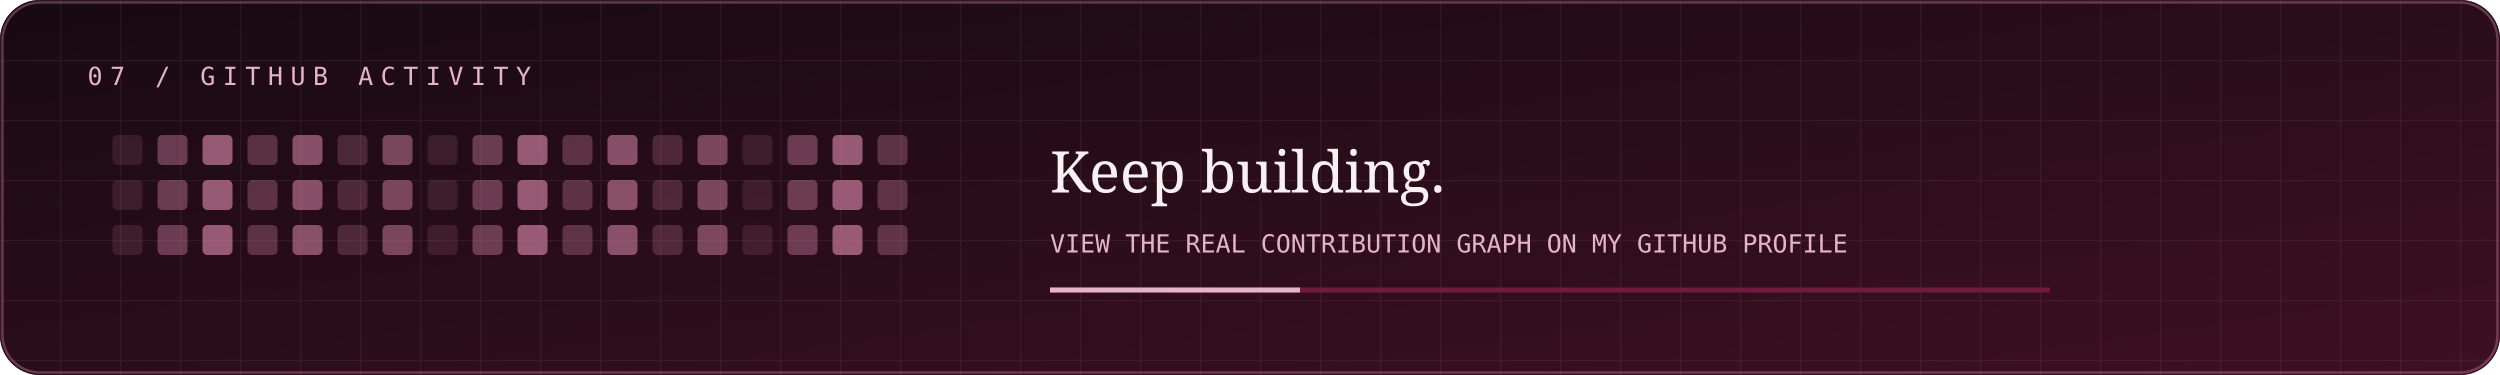
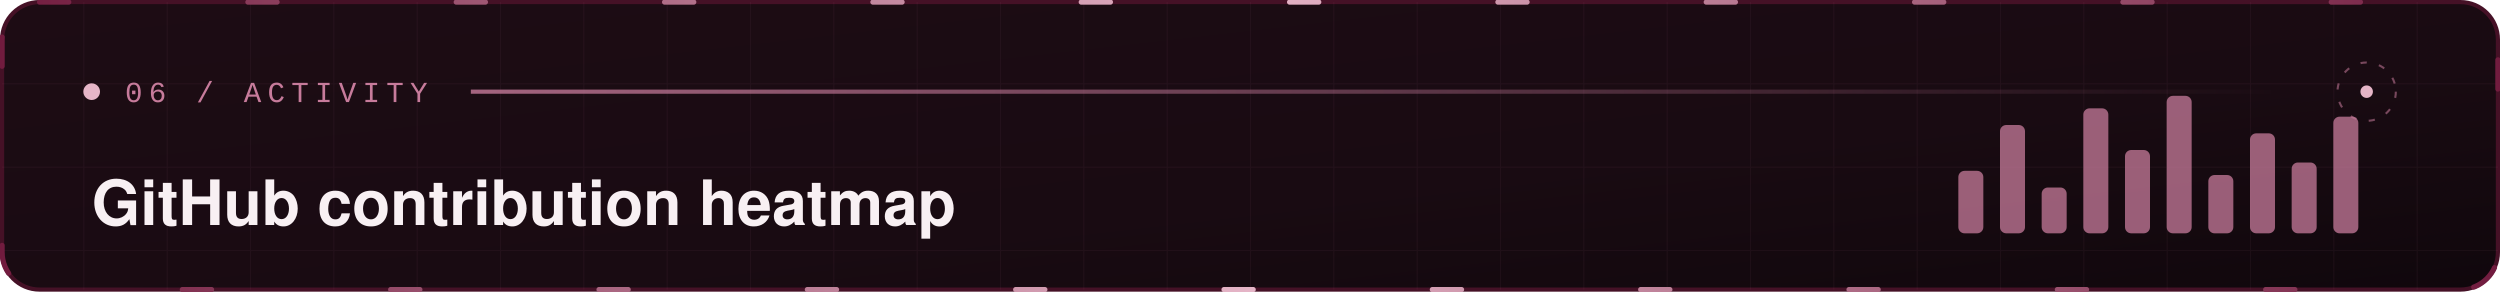
- <svg xmlns="http://www.w3.org/2000/svg" width="1000" height="150" viewBox="0 0 1000 150" role="img" aria-labelledby="title desc">
+ <svg xmlns="http://www.w3.org/2000/svg" viewBox="0 0 1200 140" width="1200" height="140" role="img" aria-label="Activity: GitHub contribution heatmap">
  <defs>
-     <linearGradient id="panel" x1="0" y1="0" x2="1" y2="1">
-       <stop offset="0" stop-color="#190b12" />
-       <stop offset="1" stop-color="#451126" />
+     <linearGradient id="ac-bg" x1="0" y1="0" x2="1" y2="1">
+       <stop offset="0" stop-color="#1d0c14" />
+       <stop offset="0.6" stop-color="#190B12" />
+       <stop offset="1" stop-color="#10070C" />
    </linearGradient>
-     <linearGradient id="rose" x1="0" y1="0" x2="1" y2="0">
-       <stop offset="0" stop-color="#701a3d" />
-       <stop offset=".5" stop-color="#e5b5c7" />
-       <stop offset="1" stop-color="#c77b9b" />
+     <linearGradient id="ac-edge" x1="0" y1="0" x2="1" y2="0">
+       <stop offset="0" stop-color="#701A3D" />
+       <stop offset="0.5" stop-color="#E5B5C7" />
+       <stop offset="1" stop-color="#701A3D" />
    </linearGradient>
-     <linearGradient id="shine" x1="0" y1="0" x2="1" y2="0">
-       <stop offset="0" stop-color="#f8f0f3" stop-opacity="0" />
-       <stop offset=".5" stop-color="#f8f0f3" stop-opacity=".20" />
-       <stop offset="1" stop-color="#f8f0f3" stop-opacity="0" />
+     <linearGradient id="ac-scan" x1="0" y1="0" x2="1" y2="0">
+       <stop offset="0" stop-color="#E5B5C7" stop-opacity="0" />
+       <stop offset="0.5" stop-color="#E5B5C7" stop-opacity="0.09" />
+       <stop offset="1" stop-color="#E5B5C7" stop-opacity="0" />
    </linearGradient>
-     <pattern id="grid" width="24" height="24" patternUnits="userSpaceOnUse">
-       <path d="M24 0H0V24" fill="none" stroke="#e5b5c7" stroke-opacity=".075" stroke-width="1" />
+     <linearGradient id="ac-rule" x1="0" y1="0" x2="1" y2="0">
+       <stop offset="0" stop-color="#C77B9B" stop-opacity="0.8" />
+       <stop offset="1" stop-color="#C77B9B" stop-opacity="0" />
+     </linearGradient>
+     <pattern id="ac-grid" width="40" height="40" patternUnits="userSpaceOnUse">
+       <path d="M40 0H0V40" fill="none" stroke="#C77B9B" stroke-opacity="0.06" stroke-width="1" />
    </pattern>
+     <clipPath id="ac-clip">
+       <rect x="1" y="1" width="1198" height="138" rx="18" />
+     </clipPath>
  </defs>
-   <rect width="1000" height="150" rx="16" fill="#10070c" />
-   <rect width="1000" height="150" rx="16" fill="url(#panel)" opacity=".86" />
-   <rect width="1000" height="150" rx="16" fill="url(#grid)" />
-   <rect x="-180" y="0" width="90" height="150" fill="url(#shine)">
-     <animate attributeName="x" values="-180;1180" dur="8s" repeatCount="indefinite" />
-   </rect>
-   <rect x="1" y="1" width="998" height="148" rx="15" fill="none" stroke="#c77b9b" stroke-opacity=".4" />
-   <text x="35" y="34" font-family="monospace" font-size="10" letter-spacing="3" fill="#e5b5c7">07 / GITHUB ACTIVITY</text>
-   <g transform="translate(45 54)">
-     <rect x="0" y="0" width="12" height="12" rx="2" fill="#c77b9b" opacity="0.16">
-       <animate attributeName="opacity" values="0.16;0.61;0.16" dur="2.2s" begin="0.00s" repeatCount="indefinite" />
-     </rect>
-     <rect x="18" y="0" width="12" height="12" rx="2" fill="#c77b9b" opacity="0.43">
-       <animate attributeName="opacity" values="0.43;0.88;0.43" dur="2.5s" begin="0.08s" repeatCount="indefinite" />
-     </rect>
-     <rect x="36" y="0" width="12" height="12" rx="2" fill="#c77b9b" opacity="0.70">
-       <animate attributeName="opacity" values="0.70;1.00;0.70" dur="2.8s" begin="0.16s" repeatCount="indefinite" />
-     </rect>
-     <rect x="54" y="0" width="12" height="12" rx="2" fill="#c77b9b" opacity="0.34">
-       <animate attributeName="opacity" values="0.34;0.79;0.34" dur="3.1s" begin="0.24s" repeatCount="indefinite" />
-     </rect>
-     <rect x="72" y="0" width="12" height="12" rx="2" fill="#c77b9b" opacity="0.61">
-       <animate attributeName="opacity" values="0.61;1.00;0.61" dur="3.4s" begin="0.32s" repeatCount="indefinite" />
-     </rect>
-     <rect x="90" y="0" width="12" height="12" rx="2" fill="#c77b9b" opacity="0.25">
-       <animate attributeName="opacity" values="0.25;0.70;0.25" dur="2.2s" begin="0.40s" repeatCount="indefinite" />
-     </rect>
-     <rect x="108" y="0" width="12" height="12" rx="2" fill="#c77b9b" opacity="0.52">
-       <animate attributeName="opacity" values="0.52;0.97;0.52" dur="2.5s" begin="0.48s" repeatCount="indefinite" />
-     </rect>
-     <rect x="126" y="0" width="12" height="12" rx="2" fill="#c77b9b" opacity="0.16">
-       <animate attributeName="opacity" values="0.16;0.61;0.16" dur="2.8s" begin="0.56s" repeatCount="indefinite" />
-     </rect>
-     <rect x="144" y="0" width="12" height="12" rx="2" fill="#c77b9b" opacity="0.43">
-       <animate attributeName="opacity" values="0.43;0.88;0.43" dur="3.1s" begin="0.64s" repeatCount="indefinite" />
-     </rect>
-     <rect x="162" y="0" width="12" height="12" rx="2" fill="#c77b9b" opacity="0.70">
-       <animate attributeName="opacity" values="0.70;1.00;0.70" dur="3.4s" begin="0.72s" repeatCount="indefinite" />
-     </rect>
-     <rect x="180" y="0" width="12" height="12" rx="2" fill="#c77b9b" opacity="0.34">
-       <animate attributeName="opacity" values="0.34;0.79;0.34" dur="2.2s" begin="0.80s" repeatCount="indefinite" />
-     </rect>
-     <rect x="198" y="0" width="12" height="12" rx="2" fill="#c77b9b" opacity="0.61">
-       <animate attributeName="opacity" values="0.61;1.00;0.61" dur="2.5s" begin="0.88s" repeatCount="indefinite" />
-     </rect>
-     <rect x="216" y="0" width="12" height="12" rx="2" fill="#c77b9b" opacity="0.25">
-       <animate attributeName="opacity" values="0.25;0.70;0.25" dur="2.8s" begin="0.96s" repeatCount="indefinite" />
-     </rect>
-     <rect x="234" y="0" width="12" height="12" rx="2" fill="#c77b9b" opacity="0.52">
-       <animate attributeName="opacity" values="0.52;0.97;0.52" dur="3.1s" begin="1.04s" repeatCount="indefinite" />
-     </rect>
-     <rect x="252" y="0" width="12" height="12" rx="2" fill="#c77b9b" opacity="0.16">
-       <animate attributeName="opacity" values="0.16;0.61;0.16" dur="3.4s" begin="1.12s" repeatCount="indefinite" />
-     </rect>
-     <rect x="270" y="0" width="12" height="12" rx="2" fill="#c77b9b" opacity="0.43">
-       <animate attributeName="opacity" values="0.43;0.88;0.43" dur="2.2s" begin="1.20s" repeatCount="indefinite" />
-     </rect>
-     <rect x="288" y="0" width="12" height="12" rx="2" fill="#c77b9b" opacity="0.70">
-       <animate attributeName="opacity" values="0.70;1.00;0.70" dur="2.5s" begin="1.28s" repeatCount="indefinite" />
-     </rect>
-     <rect x="306" y="0" width="12" height="12" rx="2" fill="#c77b9b" opacity="0.34">
-       <animate attributeName="opacity" values="0.34;0.79;0.34" dur="2.8s" begin="1.36s" repeatCount="indefinite" />
-     </rect>
-     <rect x="0" y="18" width="12" height="12" rx="2" fill="#c77b9b" opacity="0.16">
-       <animate attributeName="opacity" values="0.16;0.61;0.16" dur="2.2s" begin="0.08s" repeatCount="indefinite" />
-     </rect>
-     <rect x="18" y="18" width="12" height="12" rx="2" fill="#c77b9b" opacity="0.43">
-       <animate attributeName="opacity" values="0.43;0.88;0.43" dur="2.5s" begin="0.16s" repeatCount="indefinite" />
-     </rect>
-     <rect x="36" y="18" width="12" height="12" rx="2" fill="#c77b9b" opacity="0.70">
-       <animate attributeName="opacity" values="0.70;1.00;0.70" dur="2.8s" begin="0.24s" repeatCount="indefinite" />
-     </rect>
-     <rect x="54" y="18" width="12" height="12" rx="2" fill="#c77b9b" opacity="0.34">
-       <animate attributeName="opacity" values="0.34;0.79;0.34" dur="3.1s" begin="0.32s" repeatCount="indefinite" />
-     </rect>
-     <rect x="72" y="18" width="12" height="12" rx="2" fill="#c77b9b" opacity="0.61">
-       <animate attributeName="opacity" values="0.61;1.00;0.61" dur="3.4s" begin="0.40s" repeatCount="indefinite" />
-     </rect>
-     <rect x="90" y="18" width="12" height="12" rx="2" fill="#c77b9b" opacity="0.25">
-       <animate attributeName="opacity" values="0.25;0.70;0.25" dur="2.2s" begin="0.48s" repeatCount="indefinite" />
-     </rect>
-     <rect x="108" y="18" width="12" height="12" rx="2" fill="#c77b9b" opacity="0.52">
-       <animate attributeName="opacity" values="0.52;0.97;0.52" dur="2.5s" begin="0.56s" repeatCount="indefinite" />
-     </rect>
-     <rect x="126" y="18" width="12" height="12" rx="2" fill="#c77b9b" opacity="0.16">
-       <animate attributeName="opacity" values="0.16;0.61;0.16" dur="2.8s" begin="0.64s" repeatCount="indefinite" />
-     </rect>
-     <rect x="144" y="18" width="12" height="12" rx="2" fill="#c77b9b" opacity="0.43">
-       <animate attributeName="opacity" values="0.43;0.88;0.43" dur="3.1s" begin="0.72s" repeatCount="indefinite" />
-     </rect>
-     <rect x="162" y="18" width="12" height="12" rx="2" fill="#c77b9b" opacity="0.70">
-       <animate attributeName="opacity" values="0.70;1.00;0.70" dur="3.4s" begin="0.80s" repeatCount="indefinite" />
-     </rect>
-     <rect x="180" y="18" width="12" height="12" rx="2" fill="#c77b9b" opacity="0.34">
-       <animate attributeName="opacity" values="0.34;0.79;0.34" dur="2.2s" begin="0.88s" repeatCount="indefinite" />
-     </rect>
-     <rect x="198" y="18" width="12" height="12" rx="2" fill="#c77b9b" opacity="0.61">
-       <animate attributeName="opacity" values="0.61;1.00;0.61" dur="2.5s" begin="0.96s" repeatCount="indefinite" />
-     </rect>
-     <rect x="216" y="18" width="12" height="12" rx="2" fill="#c77b9b" opacity="0.25">
-       <animate attributeName="opacity" values="0.25;0.70;0.25" dur="2.8s" begin="1.04s" repeatCount="indefinite" />
-     </rect>
-     <rect x="234" y="18" width="12" height="12" rx="2" fill="#c77b9b" opacity="0.52">
-       <animate attributeName="opacity" values="0.52;0.97;0.52" dur="3.1s" begin="1.12s" repeatCount="indefinite" />
-     </rect>
-     <rect x="252" y="18" width="12" height="12" rx="2" fill="#c77b9b" opacity="0.16">
-       <animate attributeName="opacity" values="0.16;0.61;0.16" dur="3.4s" begin="1.20s" repeatCount="indefinite" />
-     </rect>
-     <rect x="270" y="18" width="12" height="12" rx="2" fill="#c77b9b" opacity="0.43">
-       <animate attributeName="opacity" values="0.43;0.88;0.43" dur="2.2s" begin="1.28s" repeatCount="indefinite" />
-     </rect>
-     <rect x="288" y="18" width="12" height="12" rx="2" fill="#c77b9b" opacity="0.70">
-       <animate attributeName="opacity" values="0.70;1.00;0.70" dur="2.5s" begin="1.36s" repeatCount="indefinite" />
-     </rect>
-     <rect x="306" y="18" width="12" height="12" rx="2" fill="#c77b9b" opacity="0.34">
-       <animate attributeName="opacity" values="0.34;0.79;0.34" dur="2.8s" begin="1.44s" repeatCount="indefinite" />
-     </rect>
-     <rect x="0" y="36" width="12" height="12" rx="2" fill="#c77b9b" opacity="0.16">
-       <animate attributeName="opacity" values="0.16;0.61;0.16" dur="2.2s" begin="0.16s" repeatCount="indefinite" />
-     </rect>
-     <rect x="18" y="36" width="12" height="12" rx="2" fill="#c77b9b" opacity="0.43">
-       <animate attributeName="opacity" values="0.43;0.88;0.43" dur="2.5s" begin="0.24s" repeatCount="indefinite" />
-     </rect>
-     <rect x="36" y="36" width="12" height="12" rx="2" fill="#c77b9b" opacity="0.70">
-       <animate attributeName="opacity" values="0.70;1.00;0.70" dur="2.8s" begin="0.32s" repeatCount="indefinite" />
-     </rect>
-     <rect x="54" y="36" width="12" height="12" rx="2" fill="#c77b9b" opacity="0.34">
-       <animate attributeName="opacity" values="0.34;0.79;0.34" dur="3.1s" begin="0.40s" repeatCount="indefinite" />
-     </rect>
-     <rect x="72" y="36" width="12" height="12" rx="2" fill="#c77b9b" opacity="0.61">
-       <animate attributeName="opacity" values="0.61;1.00;0.61" dur="3.4s" begin="0.48s" repeatCount="indefinite" />
-     </rect>
-     <rect x="90" y="36" width="12" height="12" rx="2" fill="#c77b9b" opacity="0.25">
-       <animate attributeName="opacity" values="0.25;0.70;0.25" dur="2.2s" begin="0.56s" repeatCount="indefinite" />
-     </rect>
-     <rect x="108" y="36" width="12" height="12" rx="2" fill="#c77b9b" opacity="0.52">
-       <animate attributeName="opacity" values="0.52;0.97;0.52" dur="2.5s" begin="0.64s" repeatCount="indefinite" />
-     </rect>
-     <rect x="126" y="36" width="12" height="12" rx="2" fill="#c77b9b" opacity="0.16">
-       <animate attributeName="opacity" values="0.16;0.61;0.16" dur="2.8s" begin="0.72s" repeatCount="indefinite" />
-     </rect>
-     <rect x="144" y="36" width="12" height="12" rx="2" fill="#c77b9b" opacity="0.43">
-       <animate attributeName="opacity" values="0.43;0.88;0.43" dur="3.1s" begin="0.80s" repeatCount="indefinite" />
-     </rect>
-     <rect x="162" y="36" width="12" height="12" rx="2" fill="#c77b9b" opacity="0.70">
-       <animate attributeName="opacity" values="0.70;1.00;0.70" dur="3.4s" begin="0.88s" repeatCount="indefinite" />
-     </rect>
-     <rect x="180" y="36" width="12" height="12" rx="2" fill="#c77b9b" opacity="0.34">
-       <animate attributeName="opacity" values="0.34;0.79;0.34" dur="2.2s" begin="0.96s" repeatCount="indefinite" />
-     </rect>
-     <rect x="198" y="36" width="12" height="12" rx="2" fill="#c77b9b" opacity="0.61">
-       <animate attributeName="opacity" values="0.61;1.00;0.61" dur="2.5s" begin="1.04s" repeatCount="indefinite" />
-     </rect>
-     <rect x="216" y="36" width="12" height="12" rx="2" fill="#c77b9b" opacity="0.25">
-       <animate attributeName="opacity" values="0.25;0.70;0.25" dur="2.8s" begin="1.12s" repeatCount="indefinite" />
-     </rect>
-     <rect x="234" y="36" width="12" height="12" rx="2" fill="#c77b9b" opacity="0.52">
-       <animate attributeName="opacity" values="0.52;0.97;0.52" dur="3.1s" begin="1.20s" repeatCount="indefinite" />
-     </rect>
-     <rect x="252" y="36" width="12" height="12" rx="2" fill="#c77b9b" opacity="0.16">
-       <animate attributeName="opacity" values="0.16;0.61;0.16" dur="3.4s" begin="1.28s" repeatCount="indefinite" />
-     </rect>
-     <rect x="270" y="36" width="12" height="12" rx="2" fill="#c77b9b" opacity="0.43">
-       <animate attributeName="opacity" values="0.43;0.88;0.43" dur="2.2s" begin="1.36s" repeatCount="indefinite" />
-     </rect>
-     <rect x="288" y="36" width="12" height="12" rx="2" fill="#c77b9b" opacity="0.70">
-       <animate attributeName="opacity" values="0.70;1.00;0.70" dur="2.5s" begin="1.44s" repeatCount="indefinite" />
-     </rect>
-     <rect x="306" y="36" width="12" height="12" rx="2" fill="#c77b9b" opacity="0.34">
-       <animate attributeName="opacity" values="0.34;0.79;0.34" dur="2.8s" begin="1.52s" repeatCount="indefinite" />
+   <rect x="1" y="1" width="1198" height="138" rx="18" fill="url(#ac-bg)" stroke="#451126" stroke-width="2" />
+   <g clip-path="url(#ac-clip)">
+     <rect x="1" y="1" width="1198" height="138" fill="url(#ac-grid)" />
+     <rect x="-300" y="0" width="300" height="140" fill="url(#ac-scan)">
+       <animate attributeName="x" values="-300;1300" dur="9s" repeatCount="indefinite" />
    </rect>
  </g>
-   <text x="420" y="77" font-family="Georgia,serif" font-size="23" fill="#f8f0f3">Keep building.</text>
-   <text x="420" y="101" font-family="monospace" font-size="10" fill="#e5b5c7">VIEW THE REAL CONTRIBUTION GRAPH ON MY GITHUB PROFILE</text>
-   <path d="M420 116H820" stroke="#701a3d" stroke-width="2" />
-   <path d="M420 116H520" stroke="#e5b5c7" stroke-width="2">
-     <animate attributeName="stroke-dasharray" values="0 400;400 0;0 400" dur="5s" repeatCount="indefinite" />
-   </path>
+   <rect x="1" y="1" width="1198" height="138" rx="18" fill="none" stroke="url(#ac-edge)" stroke-width="2.5" pathLength="100" stroke-dasharray="14 86" stroke-linecap="round">
+     <animate attributeName="stroke-dashoffset" from="0" to="-100" dur="8s" repeatCount="indefinite" />
+   </rect>
+   <circle cx="44" cy="44" r="4" fill="#E5B5C7">
+     <animate attributeName="opacity" values="1;0.3;1" dur="2.4s" repeatCount="indefinite" />
+     <animate attributeName="r" values="4;6;4" dur="2.4s" repeatCount="indefinite" />
+   </circle>
+   <text x="60" y="49" fill="#C77B9B" font-family="Consolas, 'Courier New', monospace" font-size="14" font-weight="400" text-anchor="start" letter-spacing="3">06 / ACTIVITY</text>
+   <rect x="226" y="43" width="864" height="2" fill="url(#ac-rule)">
+     <animate attributeName="opacity" values="0.35;1;0.35" dur="5s" repeatCount="indefinite" />
+   </rect>
+   <g transform="translate(1136 44)" fill="none" stroke="#C77B9B" stroke-opacity="0.55">
+     <circle r="14" stroke-dasharray="3 6">
+       <animateTransform attributeName="transform" type="rotate" from="0" to="360" dur="14s" repeatCount="indefinite" />
+     </circle>
+     <circle r="3" fill="#E5B5C7" stroke="none" />
+   </g>
+   <g>
+     <animate attributeName="opacity" values="0;0;1" keyTimes="0;0.222;1" dur="0.90s" fill="freeze" />
+     <animateTransform attributeName="transform" type="translate" values="0 12;0 12;0 0" keyTimes="0;0.222;1" dur="0.90s" fill="freeze" />
+     <text x="44" y="108" fill="#F8F0F3" font-family="'Segoe UI', Helvetica, Arial, sans-serif" font-size="30" font-weight="700" text-anchor="start">GitHub contribution heatmap</text>
+   </g>
+   <rect x="940" y="82" width="12" height="30" rx="3" fill="#C77B9B" fill-opacity="0.75">
+     <animate attributeName="height" values="30;10;30" dur="2.2s" repeatCount="indefinite" />
+     <animate attributeName="y" values="82;102;82" dur="2.2s" repeatCount="indefinite" />
+   </rect>
+   <rect x="960" y="60" width="12" height="52" rx="3" fill="#C77B9B" fill-opacity="0.75">
+     <animate attributeName="height" values="52;28;52" dur="2.6s" repeatCount="indefinite" />
+     <animate attributeName="y" values="60;84;60" dur="2.6s" repeatCount="indefinite" />
+   </rect>
+   <rect x="980" y="90" width="12" height="22" rx="3" fill="#C77B9B" fill-opacity="0.75">
+     <animate attributeName="height" values="22;10;22" dur="3.0s" repeatCount="indefinite" />
+     <animate attributeName="y" values="90;102;90" dur="3.0s" repeatCount="indefinite" />
+   </rect>
+   <rect x="1000" y="52" width="12" height="60" rx="3" fill="#C77B9B" fill-opacity="0.75">
+     <animate attributeName="height" values="60;36;60" dur="3.4s" repeatCount="indefinite" />
+     <animate attributeName="y" values="52;76;52" dur="3.4s" repeatCount="indefinite" />
+   </rect>
+   <rect x="1020" y="72" width="12" height="40" rx="3" fill="#C77B9B" fill-opacity="0.75">
+     <animate attributeName="height" values="40;16;40" dur="2.2s" repeatCount="indefinite" />
+     <animate attributeName="y" values="72;96;72" dur="2.2s" repeatCount="indefinite" />
+   </rect>
+   <rect x="1040" y="46" width="12" height="66" rx="3" fill="#C77B9B" fill-opacity="0.75">
+     <animate attributeName="height" values="66;42;66" dur="2.6s" repeatCount="indefinite" />
+     <animate attributeName="y" values="46;70;46" dur="2.6s" repeatCount="indefinite" />
+   </rect>
+   <rect x="1060" y="84" width="12" height="28" rx="3" fill="#C77B9B" fill-opacity="0.75">
+     <animate attributeName="height" values="28;10;28" dur="3.0s" repeatCount="indefinite" />
+     <animate attributeName="y" values="84;102;84" dur="3.0s" repeatCount="indefinite" />
+   </rect>
+   <rect x="1080" y="64" width="12" height="48" rx="3" fill="#C77B9B" fill-opacity="0.75">
+     <animate attributeName="height" values="48;24;48" dur="3.4s" repeatCount="indefinite" />
+     <animate attributeName="y" values="64;88;64" dur="3.4s" repeatCount="indefinite" />
+   </rect>
+   <rect x="1100" y="78" width="12" height="34" rx="3" fill="#C77B9B" fill-opacity="0.75">
+     <animate attributeName="height" values="34;10;34" dur="2.2s" repeatCount="indefinite" />
+     <animate attributeName="y" values="78;102;78" dur="2.2s" repeatCount="indefinite" />
+   </rect>
+   <rect x="1120" y="56" width="12" height="56" rx="3" fill="#C77B9B" fill-opacity="0.75">
+     <animate attributeName="height" values="56;32;56" dur="2.6s" repeatCount="indefinite" />
+     <animate attributeName="y" values="56;80;56" dur="2.6s" repeatCount="indefinite" />
+   </rect>
</svg>
